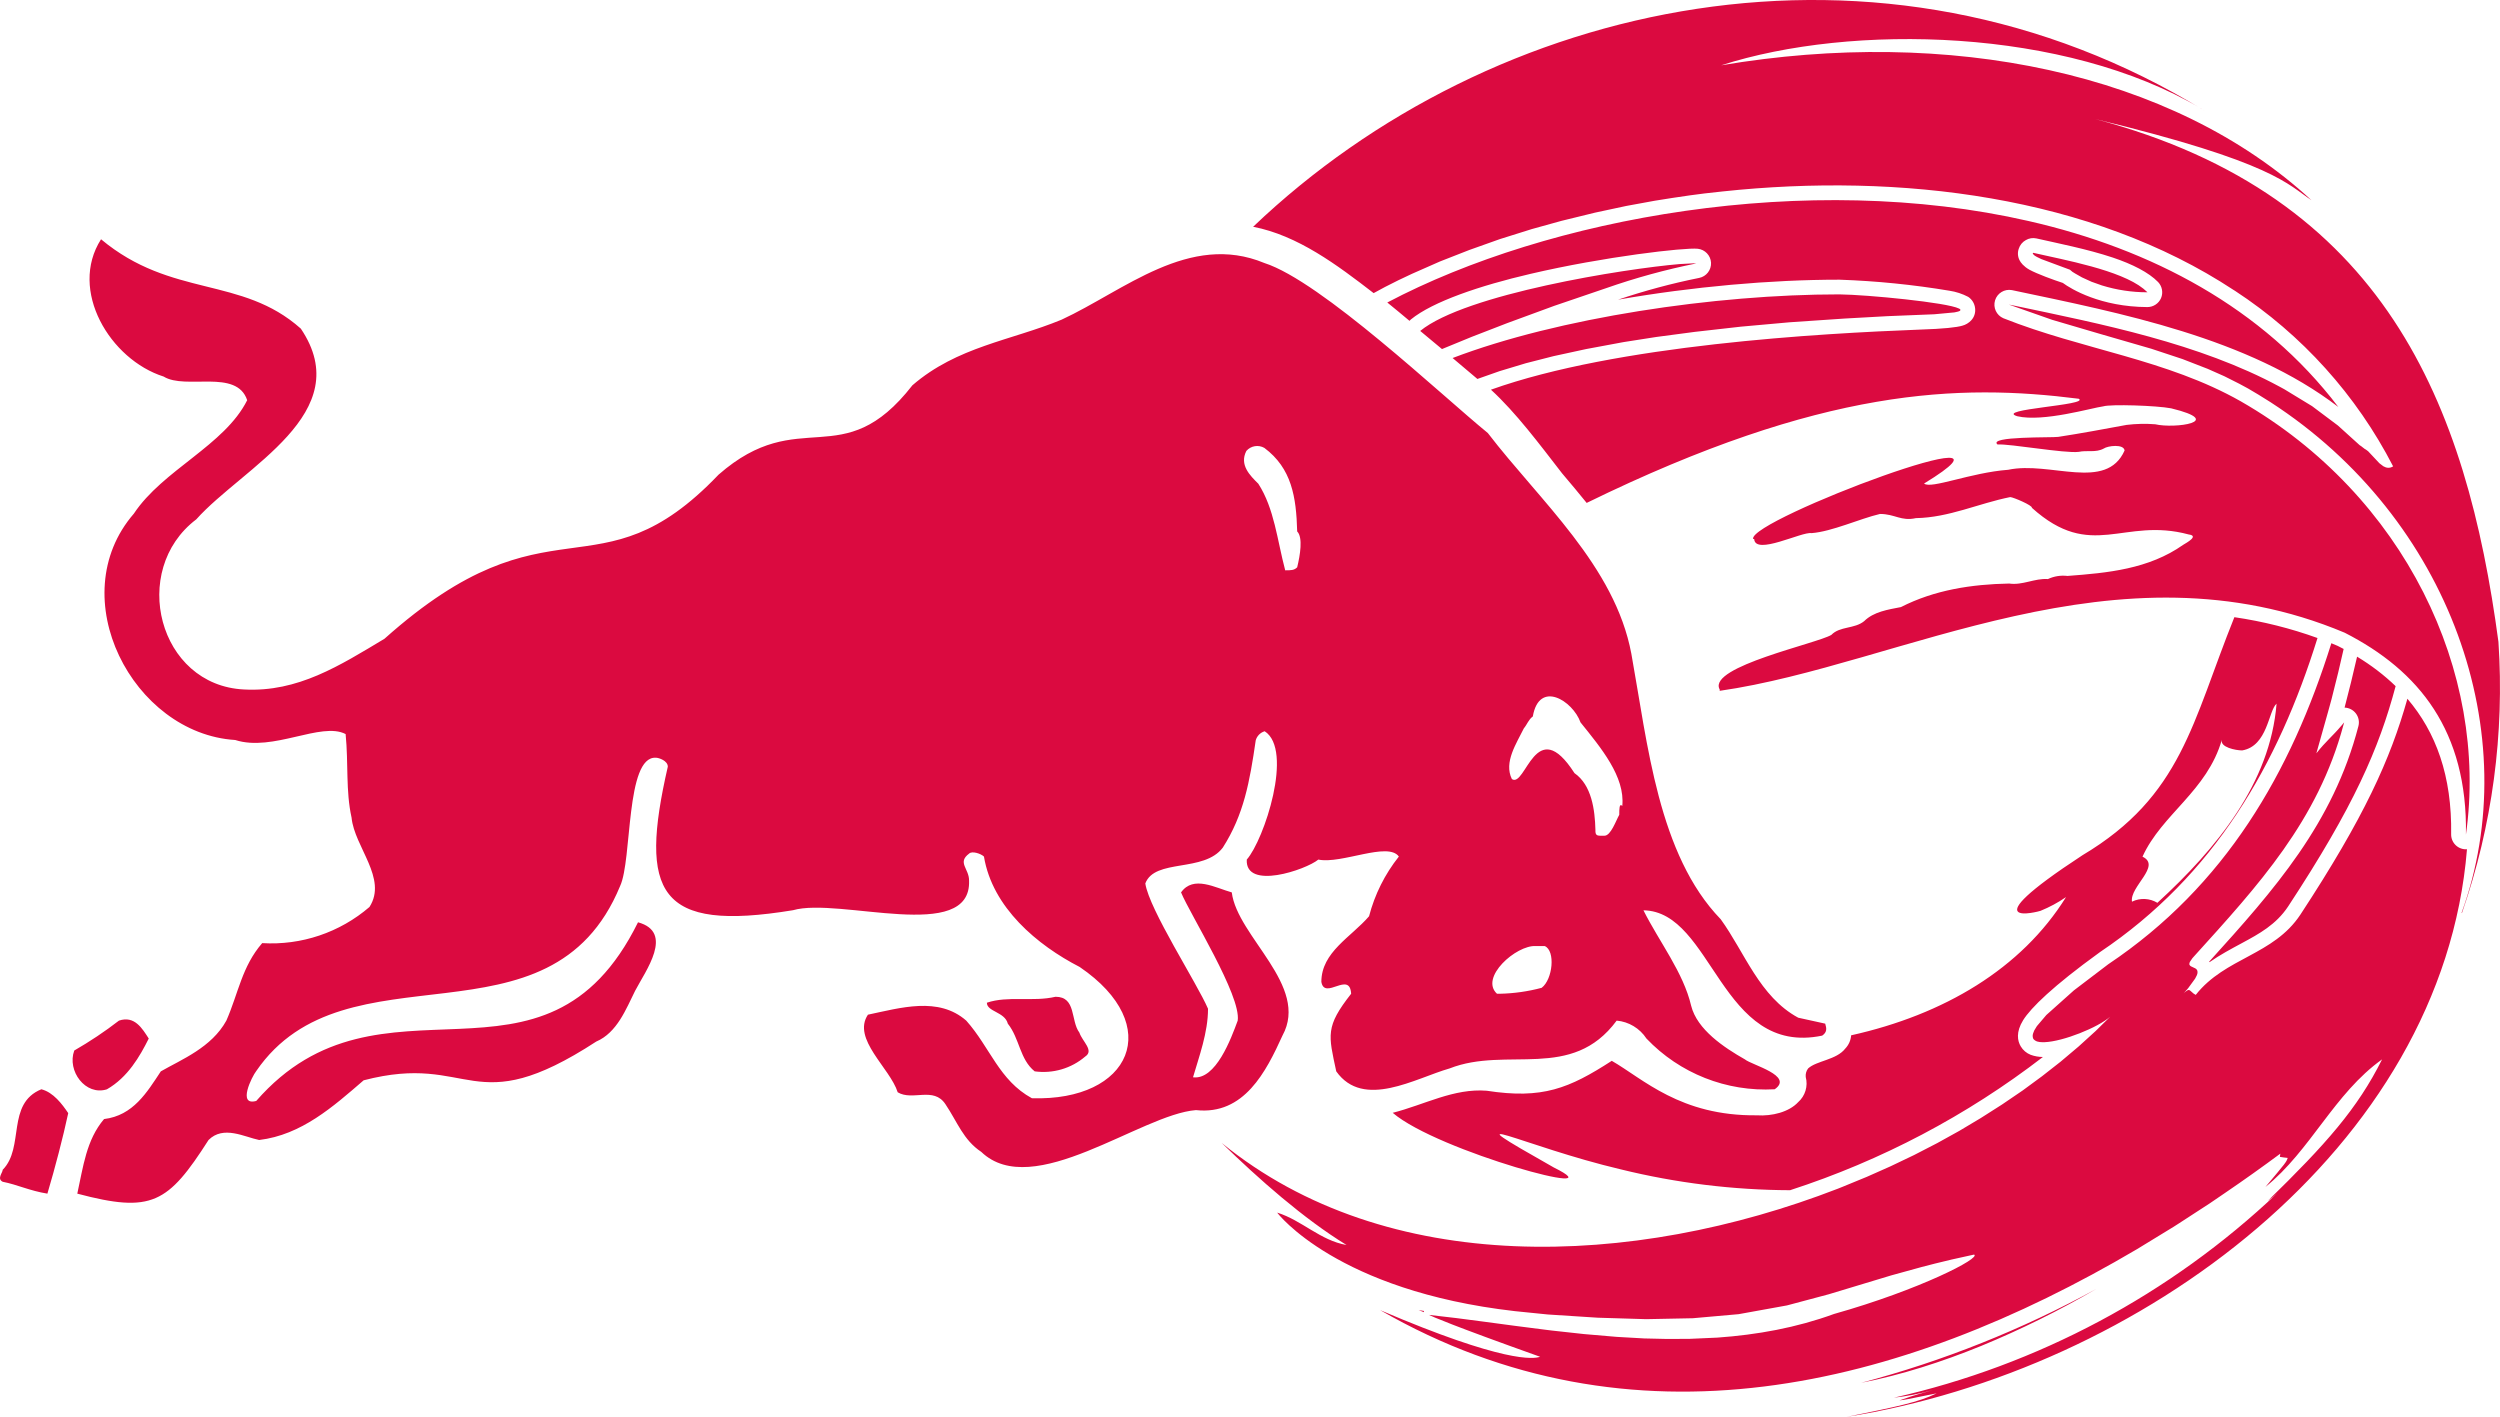
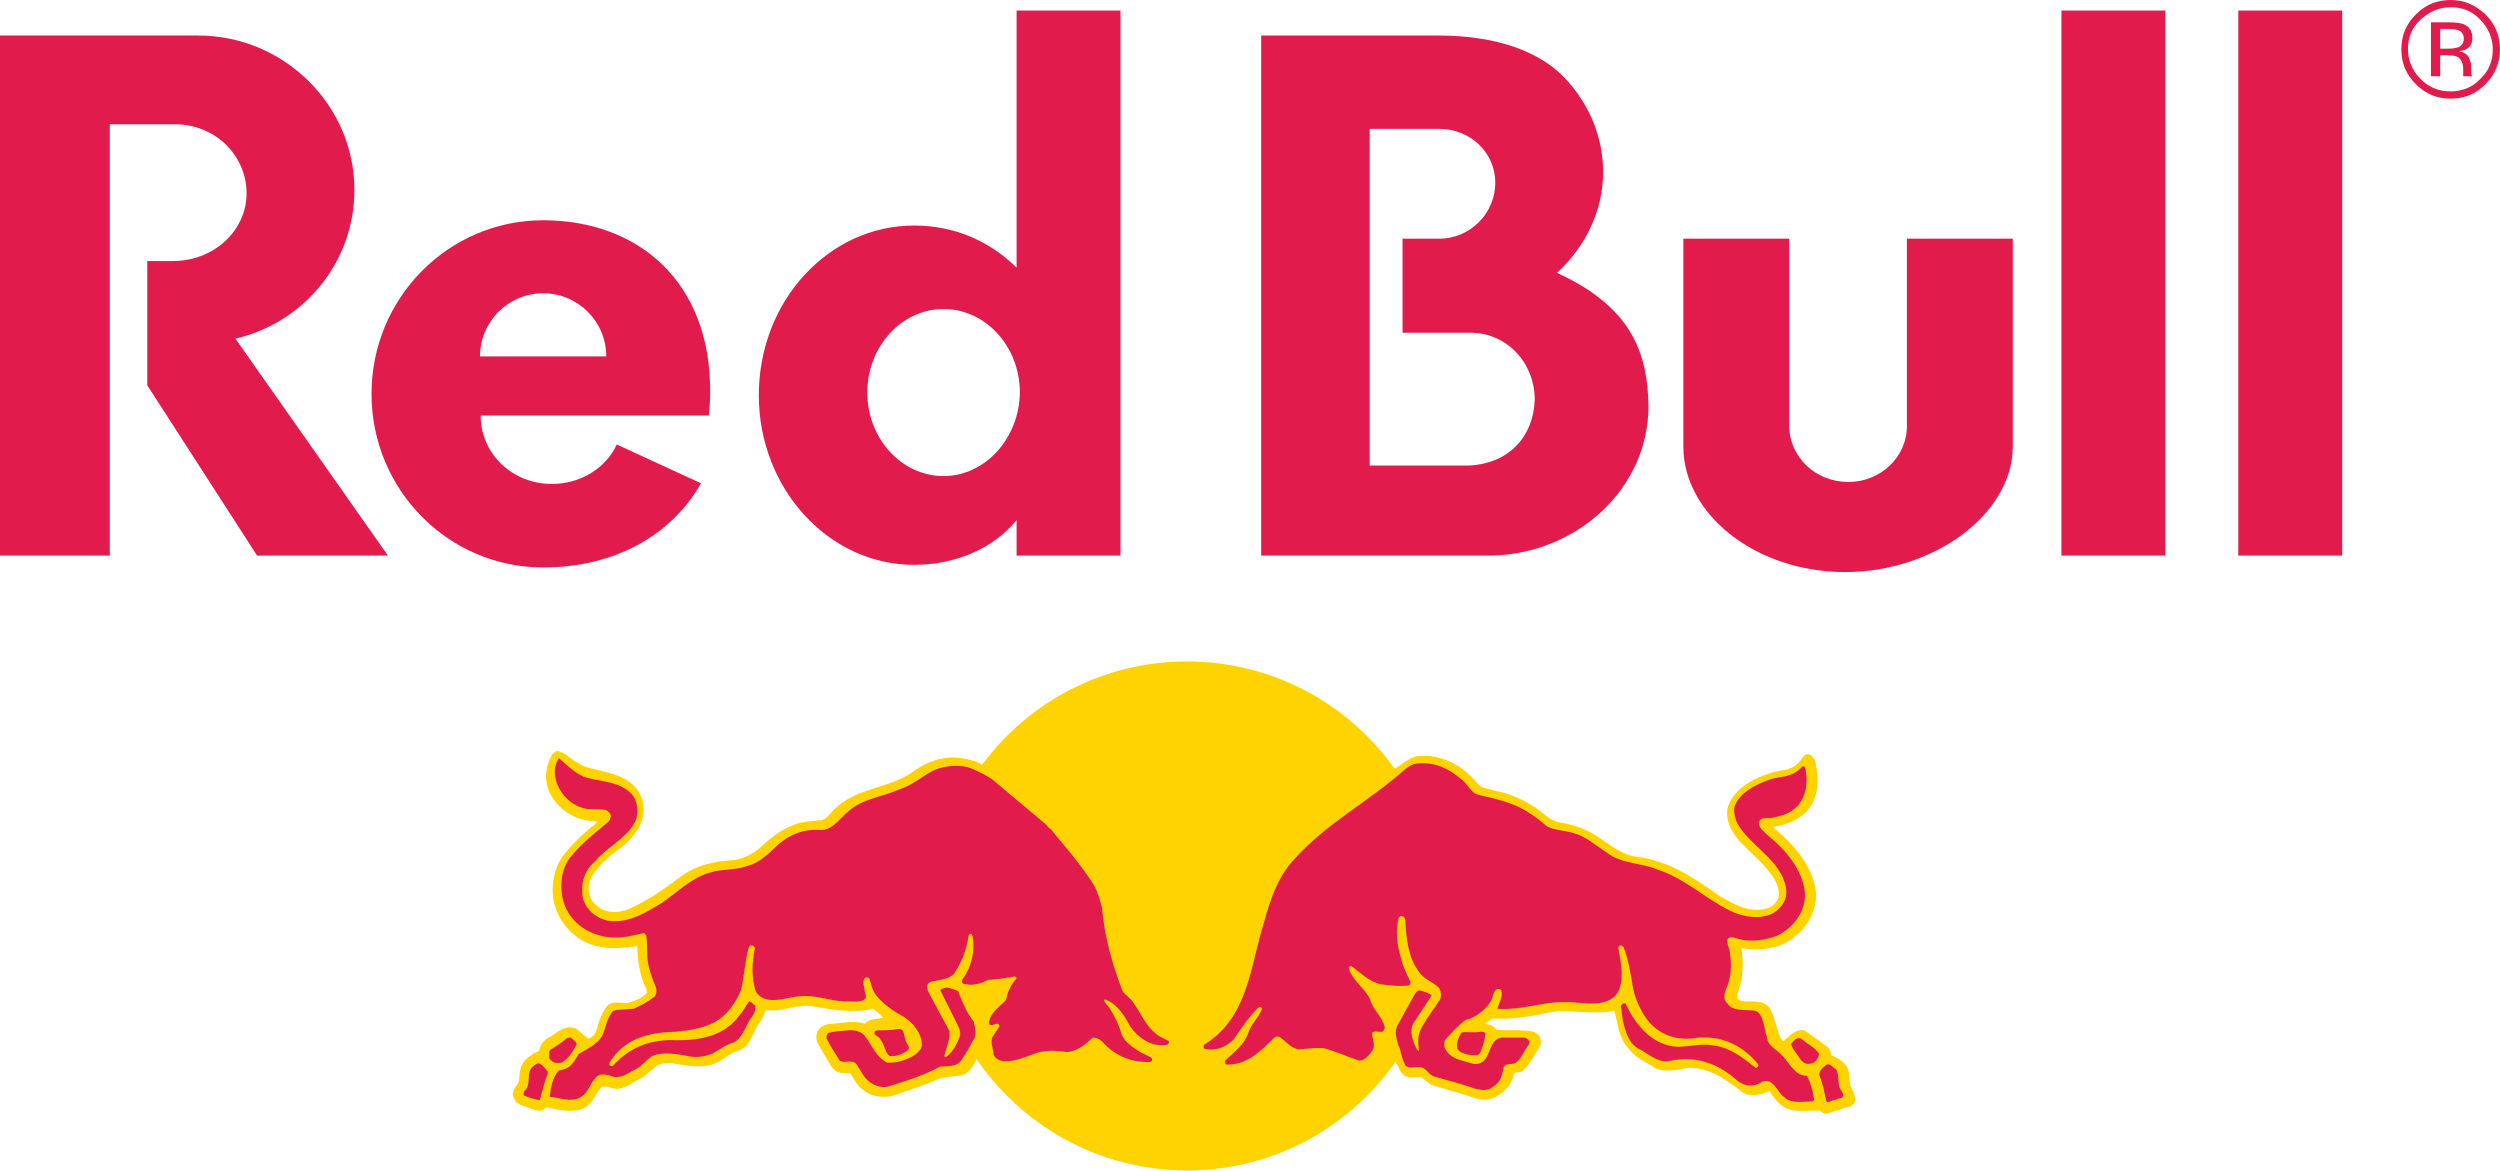
- <svg xmlns="http://www.w3.org/2000/svg" viewBox="0.000 5.199 24.000 13.602">
-   <path fill="#DB0A40" d="M22.381 11.374c-.389 1.244-1.019 2.33-2.142 3.082l-.33.251-.264.236-.091.107-.025.041-.011.028-.004.016v.013l.001.009.002.007.002.006.005.007.002.002.01.008.012.007.011.004a.16.16 0 0 0 .046.006h.024c.178-.007.512-.141.629-.245l-.139.137-.164.149-.173.146-.18.141-.185.136-.197.134-.204.13-.206.123-.213.118-.223.115-.226.108-.225.1-.236.097-.045.018c-1.97.763-4.327.854-5.914-.44.353.344.787.728 1.199.98-.251-.043-.429-.237-.666-.311.004.008.575.751 2.282.946l.316.032.48.031.464.014.448-.009.44-.039.464-.084.401-.107.599-.181.294-.081.128-.033c.104-.026.214-.052.333-.077l.041-.009c.073.031-.524.339-1.344.57-.361.132-.739.2-1.119.227l-.269.012-.216.001-.218-.005-.264-.015-.315-.027-.31-.034-.056-.007c-.401-.049-.781-.107-1.122-.143h-.006.006c.03.015.209.096 1.067.402-.061.022-.346.061-1.536-.448 2.417 1.392 4.988.759 7.266-.585l.352-.215.053-.034.294-.191.151-.103c.178-.121.353-.246.526-.374 0 .009-.004.021-.004.031a.963.963 0 0 0 .075.01c-.014.041-.014.041-.214.279.435-.351.659-.896 1.12-1.225-.236.473-.538.813-1.1 1.361.033-.024.064-.051.095-.078l.028-.026-.028.026a7.88 7.88 0 0 1-3.682 1.965c.126-.014.251-.039.373-.073-.22.061-.227.068-.32.099.058-.007.058-.007.358-.068-.175.086-.377.127-.865.226 2.806-.444 5.721-2.571 5.956-5.449a.142.142 0 0 1-.152-.143c.009-.562-.147-.982-.42-1.302-.163.58-.413 1.136-1.027 2.072-.26.393-.72.41-1.005.771l-.021-.013-.032-.028-.005-.003-.004-.002-.001-.001h-.003l-.007.001h-.003l-.001.001a.193.193 0 0 0-.058.051l.062-.07.067-.092.016-.031.005-.014.002-.01v-.01l-.001-.009-.001-.003-.002-.004-.001-.003-.003-.003a.027.027 0 0 0-.005-.006l-.009-.006-.04-.019-.006-.004-.004-.004-.002-.003-.002-.002-.002-.006v-.006l.001-.007.004-.011.023-.034.014-.016c.622-.687 1.192-1.306 1.438-2.228l.006-.021-.027.032c-.087.103-.147.147-.24.265l.11-.39.035-.127.065-.26.052-.225a.859.859 0 0 0-.118-.055Zm-2.257 6.199a9.006 9.006 0 0 1-1.105.547c-.38.155-.768.279-1.152.354a10.026 10.026 0 0 0 2.257-.901Zm-6.505.203.051.02-.001-.012-.05-.008Zm3.644-2.807c-.372-.201-.515-.63-.744-.945-.6-.62-.701-1.681-.858-2.549-.158-.843-.878-1.467-1.378-2.119-.443-.361-1.599-1.457-2.145-1.632-.72-.299-1.348.267-1.947.544-.487.201-1.002.258-1.432.63-.674.865-1.079.173-1.861.858-1.165 1.22-1.606.146-3.207 1.575-.429.257-.831.515-1.348.487-.823-.039-1.103-1.145-.459-1.633.449-.502 1.552-1.019 1.004-1.831-.57-.508-1.24-.292-1.918-.858-.313.49.087 1.155.601 1.318.211.131.701-.078.802.227-.217.434-.81.669-1.088 1.089-.693.8-.009 2.112.973 2.173.363.117.825-.179 1.06-.057.028.286 0 .544.057.802.027.282.348.584.172.858-.285.245-.654.37-1.03.347-.195.225-.228.48-.344.744-.142.258-.428.372-.629.487-.133.201-.265.424-.545.458-.171.201-.2.458-.257.716.716.19.87.094 1.26-.515.143-.143.344-.029.486 0 .407-.049.711-.321 1.003-.573 1.042-.272 1.032.41 2.233-.372.201-.086.287-.315.373-.487.1-.192.378-.562.028-.658-.899 1.819-2.464.338-3.665 1.715-.184.051-.041-.235 0-.287.862-1.256 2.823-.15 3.493-1.776.117-.25.051-1.247.343-1.232.029 0 .115.029.115.086-.278 1.214-.094 1.591 1.202 1.378.444-.128 1.716.325 1.69-.286 0-.114-.115-.171 0-.257.028-.029.114 0 .143.028.081.49.511.85.919 1.06.823.56.49 1.291-.459 1.26-.315-.172-.4-.487-.63-.745-.267-.234-.633-.122-.944-.057-.155.233.212.511.286.745.143.086.344-.058.458.114.115.171.172.344.344.458.496.476 1.532-.36 2.061-.401.463.051.674-.371.831-.716.261-.477-.434-.948-.487-1.374-.158-.044-.368-.167-.487 0 .088.213.579.993.544 1.231-.064.173-.21.572-.429.544.058-.2.144-.428.144-.658-.105-.245-.565-.953-.602-1.203.092-.242.562-.102.744-.344.201-.315.258-.629.316-1.03a.127.127 0 0 1 .086-.087c.279.18-.005 1.042-.172 1.232-.016.297.568.098.687 0 .221.046.67-.175.773-.029a1.545 1.545 0 0 0-.286.573c-.172.2-.458.344-.458.63.031.18.273-.11.286.114-.249.317-.218.394-.143.745.261.368.761.065 1.088-.028.552-.217 1.172.126 1.604-.459.116.01.222.074.286.172.319.335.769.513 1.231.487.188-.13-.222-.233-.286-.287-.201-.114-.459-.286-.516-.515-.075-.32-.306-.613-.458-.916.669.01.739 1.406 1.716 1.203.048-.033.043-.069.029-.115l-.259-.057Zm-16.866.687c-.339.139-.159.558-.371.773 0 .028-.058.086 0 .115.142.028.257.086.429.114.076-.256.15-.541.2-.773-.058-.086-.143-.2-.258-.229Zm17.317-.39c-.085.109-.274.115-.356.19a.115.115 0 0 0-.023.082.24.24 0 0 1-.073.242c-.087.094-.25.136-.397.126-.734.008-1.092-.351-1.392-.523-.41.265-.665.37-1.201.287-.315-.025-.596.134-.902.212.434.372 2.193.844 1.545.524-1.072-.607-.295-.203.645.019a6.905 6.905 0 0 0 1.625.2 8.043 8.043 0 0 0 2.427-1.279.342.342 0 0 1-.118-.021.192.192 0 0 1-.095-.081c-.031-.052-.048-.136.023-.251.074-.119.286-.327.734-.651a.014.014 0 0 1 .004-.003c1.097-.736 1.71-1.8 2.088-3.015a4.09 4.09 0 0 0-.798-.2c-.405 1.006-.503 1.716-1.458 2.285-1.108.725-.414.539-.403.534.086-.035.168-.079.245-.132-.429.689-1.174 1.129-2.063 1.327a.206.206 0 0 1-.057.128Zm-16.687.39c.2-.115.315-.315.401-.487-.062-.096-.136-.223-.286-.172-.137.106-.28.201-.429.287-.072.194.107.439.315.372h-.001Zm8.648-.63c.114.143.114.343.258.458a.617.617 0 0 0 .486-.143c.086-.057-.028-.143-.057-.229-.086-.115-.028-.344-.229-.344-.217.051-.455-.012-.659.057 0 .087.172.087.201.201Zm5.125-.344a1.694 1.694 0 0 1-.4.057h-.029c-.169-.156.184-.468.372-.458h.086c.105.044.078.32-.029.401Zm7.828-3.179c-.038.169-.078.328-.12.489a.142.142 0 0 1 .133.177c-.243.936-.807 1.571-1.433 2.262l.003.005c.1-.07.207-.127.313-.184.163-.088.326-.176.442-.351.632-.962.872-1.515 1.032-2.115-.11-.106-.233-.2-.37-.283Zm-.948-2.516.117.073c1.725 1.116 2.457 3.197 1.833 4.905l.006-.005c.29-.834.408-1.718.349-2.599-.306-2.281-1.087-4.283-3.87-5.019 1.721.416 1.85.631 2.075.779-1.337-1.235-3.49-1.664-5.667-1.295 1.253-.404 3.303-.361 4.61.417l.031.019c-3.108-1.906-6.839-1.075-9.134 1.114.429.083.806.366 1.157.637l.109-.059.127-.064.131-.062.27-.119.281-.11.295-.105.306-.096.285-.079.323-.079.299-.064.273-.05.17-.027.17-.025.138-.018.172-.019c1.705-.182 3.539.045 4.907.946l.013.008a4.445 4.445 0 0 1 1.518 1.685c-.033.021-.065.016-.094-.001l-.038-.029-.108-.115-.02-.015c-.014-.005-.046-.036-.061-.043l-.209-.189-.248-.186-.266-.162-.044-.024c-.773-.418-1.714-.603-2.55-.779l-.051-.01.415.146.459.135.494.143.299.099.242.094.16.071.143.072.085.046.098.058Zm-1.112 4.436c.186-.409.62-.629.762-1.123-.021.073.134.103.195.103.245-.042.251-.379.33-.449-.061.766-.578 1.393-1.144 1.912a.255.255 0 0 0-.244-.011c-.024-.144.286-.344.101-.432Zm-5.023-.402c-.032.056-.081.202-.143.201-.062-.001-.089.009-.086-.057-.005-.193-.036-.429-.201-.544-.374-.582-.468.147-.601.057-.08-.162.046-.345.115-.487.032-.038.044-.083.086-.114.061-.353.383-.152.458.057.197.245.429.521.401.802-.029-.029-.029.028-.029.085Zm-.549-3.278c-.217-.28-.442-.582-.683-.803 1.207-.431 3.157-.54 4.121-.577.228-.007.352-.022.403-.037a.18.18 0 0 0 .087-.052.143.143 0 0 0 .037-.115.15.15 0 0 0-.066-.11.573.573 0 0 0-.18-.059 8.12 8.12 0 0 0-1.056-.106h-.002c-.657 0-1.409.067-2.124.192.255-.086.515-.156.779-.209a.142.142 0 0 0 .114-.146.143.143 0 0 0-.128-.134c-.122-.013-.895.075-1.605.241-.485.113-.938.266-1.149.438a.08.08 0 0 0-.013.013c-.071-.06-.143-.119-.213-.176 1.546-.816 4.032-1.269 6.157-.782 1.178.269 2.246.83 2.973 1.785-.868-.665-2.087-.901-3.134-1.122a.142.142 0 0 0-.082.27c.762.303 1.566.393 2.28.798 1.572.902 2.381 2.603 2.161 4.159.016-.994-.449-1.573-1.164-1.938-2.191-.92-4.263.309-6 .558v-.014l-.003-.005c-.1-.215.937-.435 1.075-.518.082-.085.222-.056.315-.132.092-.091.23-.111.353-.135.323-.165.679-.219 1.039-.226.127.019.245-.052.372-.043a.347.347 0 0 1 .188-.03c.385-.029.779-.065 1.111-.299.035-.021.153-.086.053-.099-.629-.17-.932.26-1.506-.256.009-.022-.181-.103-.208-.103-.304.061-.589.197-.905.202-.144.032-.201-.04-.345-.04-.193.045-.46.169-.657.184-.092-.017-.542.218-.551.056a.017.017 0 0 1-.01 0c-.048-.182 2.822-1.254 1.641-.532.065.056.447-.105.807-.132.404-.086.941.211 1.118-.185-.007-.065-.162-.046-.2-.019-.077.042-.16.014-.241.032-.135.016-.66-.079-.779-.071-.095-.081.528-.064.583-.073.205-.031.452-.077.657-.115.091-.011.183-.013.274-.006.186.044.684-.024.153-.153-.14-.027-.581-.041-.652-.019-.108.014-.576.153-.825.095-.225-.068.7-.106.59-.168-1.148-.145-2.457-.109-4.724 1-.072-.089-.15-.183-.236-.284Zm-2.543.902c-.029.029-.058.029-.115.029-.077-.29-.104-.592-.258-.831-.08-.079-.184-.181-.115-.315a.138.138 0 0 1 .173-.029c.262.196.306.469.315.802.057.057.028.229 0 .344Zm9.227-1.658Zm-7.497-.15.213-.075.252-.076.266-.068.313-.068.36-.067.313-.049.37-.049.442-.05.467-.042.53-.036.414-.023.446-.018.194-.018.035-.008.013-.005.005-.003v-.001l.003-.002v-.001l.001-.004c0-.002-.001-.004-.004-.007l-.004-.003-.006-.003c-.113-.058-.879-.133-1.149-.136-1.19 0-2.697.224-3.712.611l.238.201Zm2.074-1.11.027.001a6.503 6.503 0 0 0-.867.238l-.496.169-.452.166-.341.132-.285.117-.209-.174c.434-.355 1.968-.598 2.491-.642l.132-.007Zm3.546.188c.08.059.363.23.812.232a.143.143 0 0 0 .131-.086.143.143 0 0 0-.028-.154c-.09-.093-.249-.173-.434-.235-.245-.082-.537-.139-.734-.184a.14.14 0 0 0-.102.016.143.143 0 0 0-.068.083.14.14 0 0 0 .008.111c.01.021.039.059.094.09.075.041.234.099.321.127Zm-.287-.278c-.003-.004-.002-.008.003-.011.302.069.834.165 1.057.344l.04.035a1.47 1.47 0 0 1-.438-.066l-.099-.035-.092-.042-.065-.037a.216.216 0 0 1-.05-.036h.001l-.277-.103-.043-.021a.106.106 0 0 1-.037-.028Zm.305.284.002.001a.203.203 0 0 0-.002-.001Z" />
+ <svg xmlns="http://www.w3.org/2000/svg" clip-rule="evenodd" fill-rule="evenodd" stroke-linejoin="round" stroke-miterlimit="1.414" viewBox="100 115.729 360 168.543">
+   <g fill-rule="nonzero" transform="matrix(.983308 0 0 .983308 83.2838 48.8665)">
+     <g fill="#e21b4d">
+       <path d="m33.081 86.196v63.169h-16.081v-76.169h28.984c12.615 0 22.918 10.208 22.918 22.629 0 10.593-7.415 19.451-17.43 21.763l22.341 31.777h-19.163l-16.082-24.94v-18.2h3.756c5.97 0 10.784-4.429 10.784-9.917 0-5.489-4.525-10.112-10.496-10.112z" />
+       <path d="m181.086 149.366v-79.828h-15.214v37.65c-4.044-3.948-9.148-6.162-15.022-6.162-12.519 0-22.726 11.074-22.726 24.844 0 13.674 10.208 24.844 22.726 24.844 5.97 0 11.555-2.311 15.022-6.548v5.2zm-25.903-11.653c-6.163 0-11.17-5.488-11.17-12.229s5.007-12.23 11.17-12.23 11.17 5.489 11.17 12.23c-.097 6.741-5.103 12.229-11.17 12.229" />
+       <path d="m87.295 120.188c0-5.104 4.141-9.244 9.244-9.244 5.104 0 9.244 4.141 9.244 9.244zm33.511 8.667c.097-1.06.193-2.119.193-3.178.193-16.467-10.592-25.422-24.459-25.422s-25.133 11.363-25.133 25.422 11.267 25.422 25.133 25.422c10.592 0 18.874-4.814 23.111-12.326l-12.326-5.682c-1.541 3.371-5.2 5.778-9.533 5.778-5.681 0-10.399-4.334-10.399-10.015.384.001 33.413.001 33.413.001" />
+       <path d="m279.019 102.952v27.347c0 4.622 3.853 8.282 8.666 8.282 4.719 0 8.57-3.66 8.57-8.185v-27.444h15.505v30.429c0 9.823-11.459 18.393-24.557 18.393-13.096 0-23.688-8.475-23.688-18.393v-30.429zm55.079-33.414v79.828h-15.214v-79.828zm25.903 0v79.828h-15.214v-79.828zm-132.405 3.659c8.667 0 15.023 2.407 18.681 6.355 3.466 3.755 5.489 8.474 5.489 13.674 0 5.68-2.599 10.881-6.74 14.733 10.207 4.718 13.288 10.881 13.385 19.549 0 11.939-10.4 21.666-23.207 21.858h-33.511v-76.169zm.193 29.756c4.43 0 8.186-3.66 8.186-8.186s-3.756-7.896-8.186-7.896h-10.207v49.302h14.54c5.874-.289 9.438-4.236 9.63-9.628 0-5.392-4.045-9.821-9.438-9.821h-9.918v-13.771z" />
+     </g>
+     <path d="m153.546 202.135c0-20.606 16.66-37.266 37.266-37.266s37.266 16.659 37.266 37.266-16.66 37.266-37.266 37.266-37.266-16.755-37.266-37.266" fill="#ffd300" />
+     <path d="m160.864 179.988c.578.288 1.155.577 1.829.962 2.794 1.927 4.623 3.563 8.86 7.126 1.251 1.252 2.696 3.275 3.755 4.526 2.312 2.889 3.949 4.911 4.237 7.317.674 4.814 1.348 7.512 3.178 12.423.191.481.962 1.155 1.444 1.733 1.155 1.444 1.637 3.755 3.755 5.008 1.155.674 1.349.77 1.733 1.059.578.48-.385 2.215-3.37 1.83 1.541.77 1.349 2.504-.867 2.6-4.333.193-7.03-2.312-7.607-2.986-.29-.287-1.156.867-2.697 1.445-1.541.771-3.659 0-5.296.29-1.54.287-3.563 1.251-5.199 1.348-2.889.097-3.274-1.927-3.274-3.66v-.771c-.289 1.061-1.348 2.889-1.348 2.889-.386.867-.964 1.927-2.022 2.312l-3.082.386c-2.408 1.059-4.814 1.829-7.319 2.695-1.444.289-3.081 0-4.14-.866-.867-.675-1.348-1.54-1.83-2.407-.481-.192-1.155 0-1.734-.192-.481-.097-.77-.481-1.059-.771l-2.119-3.563c-.192-.481-.192-1.155 0-1.636.385-.771 1.252-1.156 2.119-1.156 1.541-.097 3.274-.578 4.815 0 .674-.771 1.733-.674 2.696-.867-.385-.577-.963-.866-1.445-1.348-2.792.674-5.874.192-8.57-.289-2.504-.577-4.622.867-7.126.481l-.771 1.637c-1.156 1.251-1.252 3.37-2.984 4.237-1.253.289-2.216 1.156-3.275 1.733-1.926 1.06-4.526.577-6.644.192-.867-.097-1.444 0-2.215.289-.674.482-1.444 1.252-2.215 1.83-1.252.481-2.311 1.54-3.659 1.637-.771 0-1.541-.482-2.311-.289-.963 1.06-1.444 2.792-2.985 3.273-1.54.482-3.466.097-5.007-.288-.481.192-.77.577-1.348.481-1.06-.289-2.119-.578-3.082-1.155-.385-.386-.481-.866-.577-1.252 0-.674.577-1.253.866-1.83.097-.674.097-1.636.386-2.312.481-1.059 1.54-1.732 2.6-2.214.097-.771.578-1.444 1.252-1.83 1.252-.674 2.6-2.215 4.237-1.348l1.733 1.444c1.541-.674 1.156-2.215 1.926-3.467.385-.867.867-1.829 1.83-1.829.674-.097 1.444.097 2.118 0 .963-.29 2.022-.674 2.697-1.445l-.096-.577c-.963-1.83-1.252-4.044-1.349-6.26-1.733.193-3.563.482-5.393.097-2.695-.386-5.296-2.504-6.355-5.2-1.155-2.6-.674-6.26 1.155-8.474 1.445-1.732 3.082-3.274 4.815-4.622-.578-.193-1.251-.097-1.829-.289-2.504-.385-5.007-2.601-5.585-5.104-.385-1.637 0-3.178.771-4.526.289-.288.578-.577 1.059-.385 1.252.481 1.638 1.155 2.792 1.733l.674.386c3.177 1.059 7.415 1.059 8.667 5.007.771 3.081-1.155 5.393-3.371 7.126-1.733 1.251-3.466 2.792-4.333 4.622-.385 1.348-.193 2.696.963 3.659 1.156 1.155 3.178 1.155 4.622.578 2.697-1.156 5.201-2.89 7.607-4.719 2.312-1.733 5.104-2.407 8.089-2.504 1.348-.289 2.503-.866 3.563-1.733 1.83-1.733 3.755-3.178 6.066-3.755 1.059-.193 2.119-.29 3.178-.386.867-.385 1.444-1.443 2.118-1.926 3.178-2.793 7.415-2.696 10.786-4.911 1.926-1.444 4.044-2.407 6.547-2.311 1.156.095 2.215.288 3.178.674zm3.178 32.739c-2.118.097-3.466.578-4.911.771.096 1.349.867 2.504 1.926 3.947.578-2.214 2.407-3.081 2.985-4.718" fill="#ffd300" />
+     <path d="m218.256 213.209c.962 1.444 1.541 2.89 2.407 4.43.866-1.637 1.637-3.178 2.407-4.141-.096-.097-2.599.193-4.814-.289m2.022 7.126c-.097.287-.289.384-.674.384.288 1.349-.674 3.853-3.081 3.949-1.639.097-4.334-1.542-5.875-1.638-1.638-.096-4.622 1.155-6.355-1.445-2.312 2.794-5.007 3.564-7.318 3.468-1.348 0-2.792-.771-.77-2.504-4.43 1.444-4.43-1.541-3.659-2.118.481-.386 1.059-.674 2.695-2.311 6.164-6.452 3.852-17.623 10.593-25.037 2.6-2.889 4.719-4.525 10.015-8.281 1.829-1.252 3.659-3.081 5.392-4.334l.097.192v-.096c1.06-.771 2.022-1.54 3.178-1.829 2.407-.29 4.623.48 6.452 1.732.963.674 1.733 1.445 2.505 2.408.577.577 1.442.577 2.213.866 2.215.385 4.142 1.253 5.971 2.407 1.252.77 2.312 2.118 3.852 2.312 1.83.288 3.468.866 5.104 1.829 1.926 1.252 3.659 2.793 5.971 3.178 4.622.481 8.474 3.081 12.133 5.682 2.118 1.252 4.622 2.696 7.223 1.83.771-.29 1.348-.964 1.54-1.638.192-1.732-.866-3.081-1.925-4.333-2.216-2.6-6.067-4.814-5.586-8.57.675-2.793 3.756-4.43 6.163-5.2 1.348-.48 2.985-.289 4.141-1.444.578-.385.866-1.733 1.829-1.252.771.482.867 1.445.963 2.311.386 2.697-.192 5.393-2.695 6.935-1.155.771-2.407 1.059-3.756 1.348 2.022 1.637 4.044 3.659 5.199 5.97.674 1.349 1.061 2.505 1.156 4.045-.096 2.889-1.83 5.393-4.333 6.837-1.445.771-3.081 1.06-4.814 1.06-.674 0-1.252-.193-1.83-.193.288 1.349.288 3.178 0 4.719-.097.771-.577 1.637-.577 2.601.385.48.962.48 1.443.48 1.252 0 2.793-.097 3.467 1.252.578 1.252.866 2.696 1.348 3.948.193.192.29.675.578.578.867-.771 1.733-1.83 2.985-1.541 1.156.771 2.311 1.638 3.467 2.504.288.288.385.674.482 1.155.962.386 2.213 1.059 2.504 2.216.19.77.095 1.54.288 2.214.289.771 1.06 1.733.48 2.696l-.385.288-3.659 1.157c-.288 0-.578-.193-.867-.482-1.925-.097-4.236.482-5.776-.867-.675-.577-1.156-1.252-1.638-2.021-1.154.578-2.793.963-3.947.191-2.408-1.828-4.815-3.658-8.09-3.562-1.444.289-3.177.674-4.622.097-1.347-.964-2.889-1.445-3.948-2.891-1.54-1.636-1.54-3.562-2.118-5.584-2.118.481-4.429.192-6.548.097-1.734-.097-3.371.192-5.007.577-2.022.385-4.237.578-6.356.481l-1.059.771c.48.097.963.097 1.348.482l.386.383c1.732.194 3.755-.095 5.393.291.384.096.77.48.963.866.191.481.191 1.059-.097 1.444-.866 1.155-1.348 2.504-2.504 3.466-.288.386-1.154-.095-1.252.578-.384 1.733-2.021 3.179-3.659 3.563-.674.096-1.444 0-2.021-.193-2.022-.673-4.046-1.251-6.067-1.829-.673-.192-1.251-.866-1.829-1.252-.866 0-2.119.289-2.696-.481-.289-.192-.577-.866-.674-1.156-.68-.867-1.162-2.409-1.45-3.756" fill="#ffd300" />
+     <g fill="#e21b4d">
+       <path d="m159.901 192.121c.578 1.443.578 3.37.192 4.91-.096.097-.192.097-.289 0-.289-1.348-.578-2.695-1.059-4.044-.289-.771-1.252-1.444-.867-2.312.193-.192.578-.192.867-.096.482.483.772.964 1.156 1.542m15.407 13.48c1.06 1.252 1.83 2.601 1.445 4.237-.193.289-.097.866-.578.963-.193.097-.385-.097-.385-.289-.096-.866-.096-1.829-.578-2.504-.578-.577-1.252-1.733-2.214-1.733-.674.193-1.156.965-1.541 1.444 0 .098-.097.098-.193 0-.385-.962.385-1.732.674-2.503.578-.577.481-2.215 1.733-1.733.867.579 1.06 1.541 1.637 2.118m-2.021 11.459c.096.578.096 1.445-.482 1.83-.579.193-1.348.289-2.021.193-.193-.097-.386-.193-.29-.386.29-.867 1.157-1.83 2.12-2.022.191 0 .576 0 .673.385m-70.295-35.146c2.311.577 4.815.577 6.548 2.406.963 1.155 1.059 3.178.289 4.333-1.348 2.313-4.044 3.468-5.682 5.49-1.636 1.348-2.214 3.467-1.733 5.585.578 1.83 2.407 3.081 4.237 3.177 2.889.097 5.008-1.347 7.318-2.696 2.312-1.637 4.43-3.755 7.03-4.429 1.733-.579 3.659-.289 5.392-.963 1.83-.385 3.274-1.927 4.719-3.274 1.637-1.348 3.563-2.118 5.681-2.021 1.926.288 2.985-1.445 4.333-2.602 2.215-2.021 5.104-2.213 7.703-3.369 1.83-.578 3.275-1.926 5.008-2.792 1.637-.675 3.852-.867 5.489-.193 1.059.481 2.214.964 3.178 1.733l7.8 6.548c.096.289.385.481.577.578 2.215 2.696 4.526 5.296 6.355 8.28.578 1.061.867 2.119 1.155 3.275.385 4.43 1.542 8.281 2.985 12.133.386.578 1.156 1.06 1.542 1.637 1.252 1.733 2.021 3.948 4.044 5.104l1.156.578c.096.097.096.288 0 .385l-.193.192c-2.407.386-4.236-1.059-5.489-2.793-.77-1.54-1.829-3.177-3.562-3.852-.097 0-.193.097-.193.097.193.578.77.963.962 1.444.675 1.06 1.252 2.216 1.541 3.37.385 1.253 1.733 2.119 2.792 2.793l1.541.771c.193.097.289.386.096.577l-.192.097c-2.6.096-4.911-.771-6.74-2.696-.385-.48-.964-.866-1.637-.866-1.156 1.059-2.312 2.022-3.852 2.118-1.637-.289-3.371-.289-4.815.289-1.348.481-2.697 1.059-4.14 1.059-.674 0-1.445-.289-1.734-.963 0-.867-.578-1.83-.096-2.695l.963-1.444c0-.192-.097-.386-.289-.386-.386-.097-1.06.578-1.251-.097.096-1.444 1.54-2.407 2.503-3.37.192-1.155.674-2.215 1.541-3.177 0-.098-.097-.29-.29-.29-1.251.192-2.503.481-3.852.481-1.06.579-2.407.964-3.659.579-.289-.193-.193-.482-.097-.675 1.348-1.83 1.83-4.14 1.445-6.355-.097-.097-.097-.29-.29-.29-.192 0-.192.193-.288.29-.29 2.118-.964 3.756-2.119 5.585-.867.866-2.214.866-3.37 1.156-.29.096-.578.385-.578.674 0 .77.481 1.252.77 1.925l2.503 4.623c.097 1.251-.481 2.504-.77 3.659.096.192.289.096.482 0 .866-.771 1.444-1.83 1.83-2.985.096-.481-.097-1.06-.29-1.445l-2.599-5.199c.192-.288.578-.288.866-.386.578 0 1.156.289 1.733.482.578 1.54 1.252 3.178 2.311 4.525.193.867.482 2.022-.095 2.697-.578 1.155-1.156 2.117-1.926 3.177-.675.674-1.637.577-2.601.674h-.289c-2.312 1.252-4.719 2.022-7.222 2.793-1.06.481-2.312.096-3.178-.578-.867-.674-1.252-1.636-1.83-2.503-.674-.867-1.732-.097-2.503-.577-.674-1.061-1.349-2.119-1.926-3.275 0-.288 0-.577.289-.771.866-.288 1.83-.288 2.792-.385.867-.098 1.83.097 2.407.674 1.155 1.348 1.637 3.178 3.37 4.044 1.349.097 2.504-.287 3.659-.866.674-.385 1.444-.963 1.444-1.83-.096-1.732-1.251-3.081-2.696-4.044-1.444-.77-2.985-1.829-4.044-3.177-.579-.771-.674-1.637-.963-2.407-.096-.194-.481-.194-.578-.098-.577.482-.096 1.348-.096 1.927.096.385.289.865.096 1.156-.866.674-2.021.287-3.082.384-2.118-.097-4.14-.962-6.355-.771-2.119.096-5.007 1.541-6.548-.577-.77-2.021-.578-4.429-.192-6.452 0-.192-.193-.385-.386-.385-.192-.097-.385 0-.481.192-.578 2.022-.674 4.237-1.155 6.355-.771 1.83-2.119 3.755-3.948 4.718-1.637.867-3.563 1.156-5.585 1.35-3.659.096-7.029.77-9.34 3.947-.192.29-.481.577-.385.963.096.096.385.192.481.096 2.504-2.791 5.681-3.947 9.341-3.754 3.466 0 6.933-.578 9.147-3.564.578-.673.963-1.348 1.444-2.118.385 0 .674.482.963.675.096 1.059-.771 1.732-1.156 2.6-.481.963-.963 2.118-1.926 2.695-1.155.289-2.119 1.06-3.177 1.638-1.06.481-2.408.675-3.66.386-1.541-.289-3.659-.674-5.2 0-.77.48-1.444 1.348-2.215 1.83-1.059.48-2.022 1.348-3.274 1.251-.866-.192-1.926-.771-2.696 0-.963.866-1.156 2.408-2.407 2.985-1.444.771-2.985 0-4.43-.096.193-1.445.385-2.793 1.348-3.852.578-.097 1.06-.193 1.541-.579.577-.481.963-1.155 1.348-1.829 1.252-.771 2.697-1.349 3.467-2.696.578-1.251.578-2.407 1.541-3.563l.481-.193 2.6-.192c1.06-.481 2.022-.963 2.985-1.734.29-.287.386-.77.29-1.25-.481-1.253-.867-2.119-1.156-3.467s-.096-2.697-.289-4.237c-.097-.097-.193-.385-.385-.385-1.733.385-3.371.866-5.296.577-2.6-.289-5.296-2.022-6.26-4.622-.866-2.216-.674-5.394.963-7.222 1.542-1.926 3.466-3.371 5.393-5.008.289-.193.289-.577.385-.867 0-.385-.385-.674-.674-.865-1.155-.29-2.503.096-3.659-.387-2.022-.674-3.563-2.6-3.852-4.717-.096-.964.096-1.734.578-2.504 1.545 1.347 2.7 2.503 4.145 2.888m-5.778 43.043v.289c-.481 1.155-.771 2.504-1.155 3.852-.868-.096-1.637-.385-2.312-.675-.192-.191 0-.384 0-.577.867-.771.578-1.732.77-2.792.097-.577.674-1.06 1.252-1.349.674.096 1.06.771 1.445 1.252m4.237-4.045c-.482.964-1.156 2.119-2.215 2.696-.385.097-.867.097-1.251-.096-.193-.191-.578-.386-.578-.771.096-.385-.097-.866.289-1.06.771-.48 1.541-.963 2.311-1.637.192-.096.578-.192.674 0 .384.291.674.484.77.868m48.243-.384c.096.384.674.866.289 1.251-.77.578-1.637.963-2.696.867-.77-.578-.674-1.638-1.348-2.408-.193-.577-1.06-.577-.867-1.154l.289-.193c1.059 0 2.119 0 3.178-.192 1.059-.098.77 1.154 1.155 1.829" />
+       <path d="m210.553 204.831c.577.771 1.059 1.541 1.444 2.504.096.192 0 .385-.097.579-.096.191-.289.385-.578.191-.674-.191-.577-1.252-1.443-1.155-.578 0-.964.481-1.445.77-.866.771-2.021 1.542-2.214 2.696-.193.386-.098 1.06-.482 1.253-.192.097-.481-.097-.481-.289-.096-1.541.386-2.985 1.444-4.045 1.06-.866 1.829-2.118 2.697-3.178.577-.095.961.289 1.155.674m.385 12.807c.192.386.577.867.29 1.349-.387.288-1.061.097-1.542.097-.577-.291-.771-1.06-.771-1.734 0-.192 0-.289.193-.481.674-.001 1.348.191 1.83.769m14.444-29.467c.289.387 0 .771-.192 1.061-1.348 1.251-2.985 2.599-3.949 4.141-.385.48-.674 1.06-.865 1.637 0 .096-.097.096-.193.096-.289-.77.097-1.637.289-2.406.674-1.83 2.214-3.563 3.853-4.814.19-.098.864-.195 1.057.285m5.488-6.162c1.06.674 1.444 2.118 2.696 2.407 2.118.481 4.237.964 6.163 1.926 1.349.675 2.6 1.638 3.853 2.697 1.154.577 2.6.577 3.852.962 1.829.481 3.274 1.829 4.91 2.889 2.119 1.637 5.104 1.445 7.512 2.504 3.852 1.252 6.933 4.237 10.496 5.97 1.828.964 4.623 1.349 6.451.29 1.253-.867 2.022-2.022 1.734-3.659-.675-3.948-5.008-5.971-7.029-9.245-.387-.77-.676-1.83-.482-2.695.771-1.927 2.793-2.985 4.526-3.659 1.348-.674 3.081-.481 4.333-1.253.481-.289.866-.674 1.155-.962.288 0 .288.288.385.48.385 2.312 0 4.72-2.022 6.067-.77.577-1.733.77-2.6.963-.77.289-2.311-.289-2.215 1.059.192.675.77 1.06 1.252 1.541 2.697 2.215 5.2 5.104 5.488 8.57.097 2.697-1.732 5.008-4.044 6.163-1.732.674-3.852.963-5.682.481-.481-.096-1.251-.578-1.637.096-.097.771.386 1.349.386 2.022.191 1.253.191 2.889-.192 4.142-.193.963-1.155 2.117-.29 3.081.868 1.348 2.601.962 4.045 1.155.77.097 1.061.963 1.252 1.54.289.771.289 1.638.577 2.216 0 1.444 1.638 2.021 2.408 2.984.963 1.06 1.829 2.889 3.467 2.793.577 1.155.865 2.215 1.06 3.563l-.194.193c-1.348 0-3.177.385-4.14-.578-1.156-.771-1.541-2.889-3.274-2.312-.771.577-1.829.771-2.696.386-.865-.289-1.444-1.06-2.214-1.541-2.312-1.733-5.393-2.6-8.378-1.925-1.733.48-3.081-.771-4.43-1.542-1.83-.771-2.312-2.695-2.696-4.334l-.289-2.021c0-.192.193-.385.385-.48h.289c1.06 2.406 3.083 5.103 5.682 5.969 2.407.964 4.623-.289 7.223.193 2.407.289 4.332 1.83 6.162 3.274.192 0 .289-.097.386-.29v-.191c-2.216-2.793-5.297-4.237-8.86-3.948-2.984.578-5.873-.386-7.606-2.89-.963-1.443-1.638-2.984-1.926-4.621-.289-1.927-.675-4.045-1.349-5.778-.191-.097-.385-.289-.577-.192l-.192.289c.288 1.83.866 4.044.192 5.97-.481 1.542-2.021 2.119-3.466 2.216-1.445.096-2.792-.193-4.334-.193-3.467-.097-6.548 1.252-10.11.963.288-.866.865-1.734.577-2.696-.097-.192-.385-.192-.577-.192-.676.385-.579 1.252-.964 1.829-.77 1.252-2.215 2.407-3.658 2.696-1.06.771-2.022 1.83-2.89 2.793-.289.289-.289.866-.191 1.252.674 1.732 2.694 1.927 4.236 2.407.77.097 1.443-.193 1.829-.866.674-1.06.771-2.793 2.312-2.985h3.369c.289.096.482.288.674.578l-.096.48c-.77.867-1.059 2.118-2.021 2.696-.577.193-1.252 0-1.638.481-.192 1.156-.481 2.407-1.638 2.985-.866.77-2.116.386-3.081.096-1.829-.674-3.659-1.059-5.488-1.637-.77-.192-1.06-1.154-1.926-1.348-.77-.193-1.638.386-2.311-.289-.386-.867-.578-1.444-.771-2.408-.289-.577-.482-1.25-.577-1.925-.098-.577 0-.963.191-1.445l2.503-4.524c.194-.29.386-.578.675-.675.578.097 1.252.385 1.83.675l-.097.287-2.6 3.949c-.578 1.252 0 2.695.577 3.755.097.097.192.29.289.193-.097-.771-.192-1.54 0-2.407.193-.771.674-1.444 1.059-2.119l2.022-2.985c.193-.481.193-1.251-.192-1.733-.866-.865-2.118-1.155-2.889-2.31-1.637-2.216-1.83-4.815-2.021-7.608 0-.192-.192-.48-.482-.577-.192-.097-.384.192-.48.289-.482 1.829-.193 4.044.288 5.681.289 1.252.866 2.504 1.444 3.66.097.191-.097.48-.288.577-1.348.097-2.697 0-3.948-.192-1.733-.289-2.986-1.638-4.431-2.696-.191-.097-.288.096-.385.192.385 1.926 2.504 3.081 3.178 4.814.385 1.444 1.83 2.504 2.119 4.045 0 .192-.192.481-.385.578-.481.096-.964-.193-1.444.096-.098.866.48 1.732.095 2.503-.48.771-1.154 1.639-2.021 1.639-1.733-.579-3.467-1.349-5.2-1.83-1.251-.097-2.503.095-3.659.191-1.155-.191-1.926-1.251-2.792-1.829-.289-.096-.578-.096-.771.097-1.926 1.926-4.044 4.044-6.933 3.948-.193 0-.29-.193-.29-.386v-.191c1.252-1.157 2.793-2.313 3.371-3.949.385-1.348 1.54-2.312 2.021-3.563.096-.191-.096-.288-.287-.385l-.291.193c-1.443 1.443-2.502 3.081-3.562 4.621-1.059 1.061-2.6 1.734-4.237 1.348-.192-.095-.192-.384-.096-.577 5.971-3.659 6.644-10.207 8.282-16.178 1.155-3.948 2.021-7.991 5.103-11.17 4.622-5.103 10.4-8.089 15.504-12.519.77-.674 1.541-1.348 2.503-1.348 2.502-.194 4.429.769 6.161 2.213m54.986 42.563c.48.674.288 1.733.48 2.503.097.578.866 1.061.481 1.638l-2.118.674c-.386 0-.193-.481-.386-.674-.191-1.252-.481-2.119-.866-3.274-.096-.673.578-1.155 1.059-1.54.481-.194.867.384 1.35.673m-4.912-4.334c.771.674 1.829 1.156 2.407 2.022.096.386-.193.771-.386 1.061-.288.287-.674.48-1.156.48-.481 0-.865-.289-1.155-.675-.481-.77-1.155-1.444-1.348-2.215.29-.48.964-1.25 1.638-.673m-46.414-.77c-.097.963-.386 1.83-.771 2.695-.287.578-1.155.386-1.732.289-.578-.192-1.541-.289-1.638-1.154-.096-.771.289-1.541.675-2.119.866-.096 1.926.096 2.792-.096.384.001.674.096.674.385" />
+       <path d="m375.89 69.056c1.733 0 3.179.578 4.333 1.829 1.156 1.156 1.83 2.696 1.83 4.334 0 1.733-.577 3.178-1.83 4.333-1.154 1.252-2.696 1.83-4.333 1.83-1.732 0-3.177-.577-4.43-1.83-1.154-1.155-1.829-2.696-1.829-4.333 0-1.733.578-3.178 1.829-4.334 1.252-1.155 2.697-1.829 4.43-1.829m7.221 6.163c0-1.927-.674-3.659-2.118-5.104-1.444-1.348-3.081-2.118-5.104-2.118s-3.659.674-5.104 2.118c-1.444 1.445-2.118 3.082-2.118 5.104s.674 3.658 2.118 5.103 3.081 2.119 5.104 2.119 3.659-.674 5.104-2.119c1.348-1.348 2.118-3.081 2.118-5.103m-5.296-1.542c0 .579-.289 1.06-.866 1.252-.289.096-.77.193-1.348.193h-1.252v-2.889h1.155c.771 0 1.348.096 1.733.288.386.291.578.579.578 1.156m-4.814-2.406v7.896h1.349v-3.082h1.059c.771 0 1.252.096 1.541.29.481.288.77.866.77 1.83v.963h1.35l-.097-.096c0-.097-.097-.193-.097-.386v-.578-.578c0-.385-.193-.771-.385-1.252-.29-.385-.771-.674-1.349-.771.481-.096.867-.192 1.155-.385.48-.289.771-.867.771-1.541 0-.963-.386-1.637-1.253-2.021-.48-.193-1.155-.29-2.214-.29h-2.6z" />
+     </g>
+   </g>
</svg>
